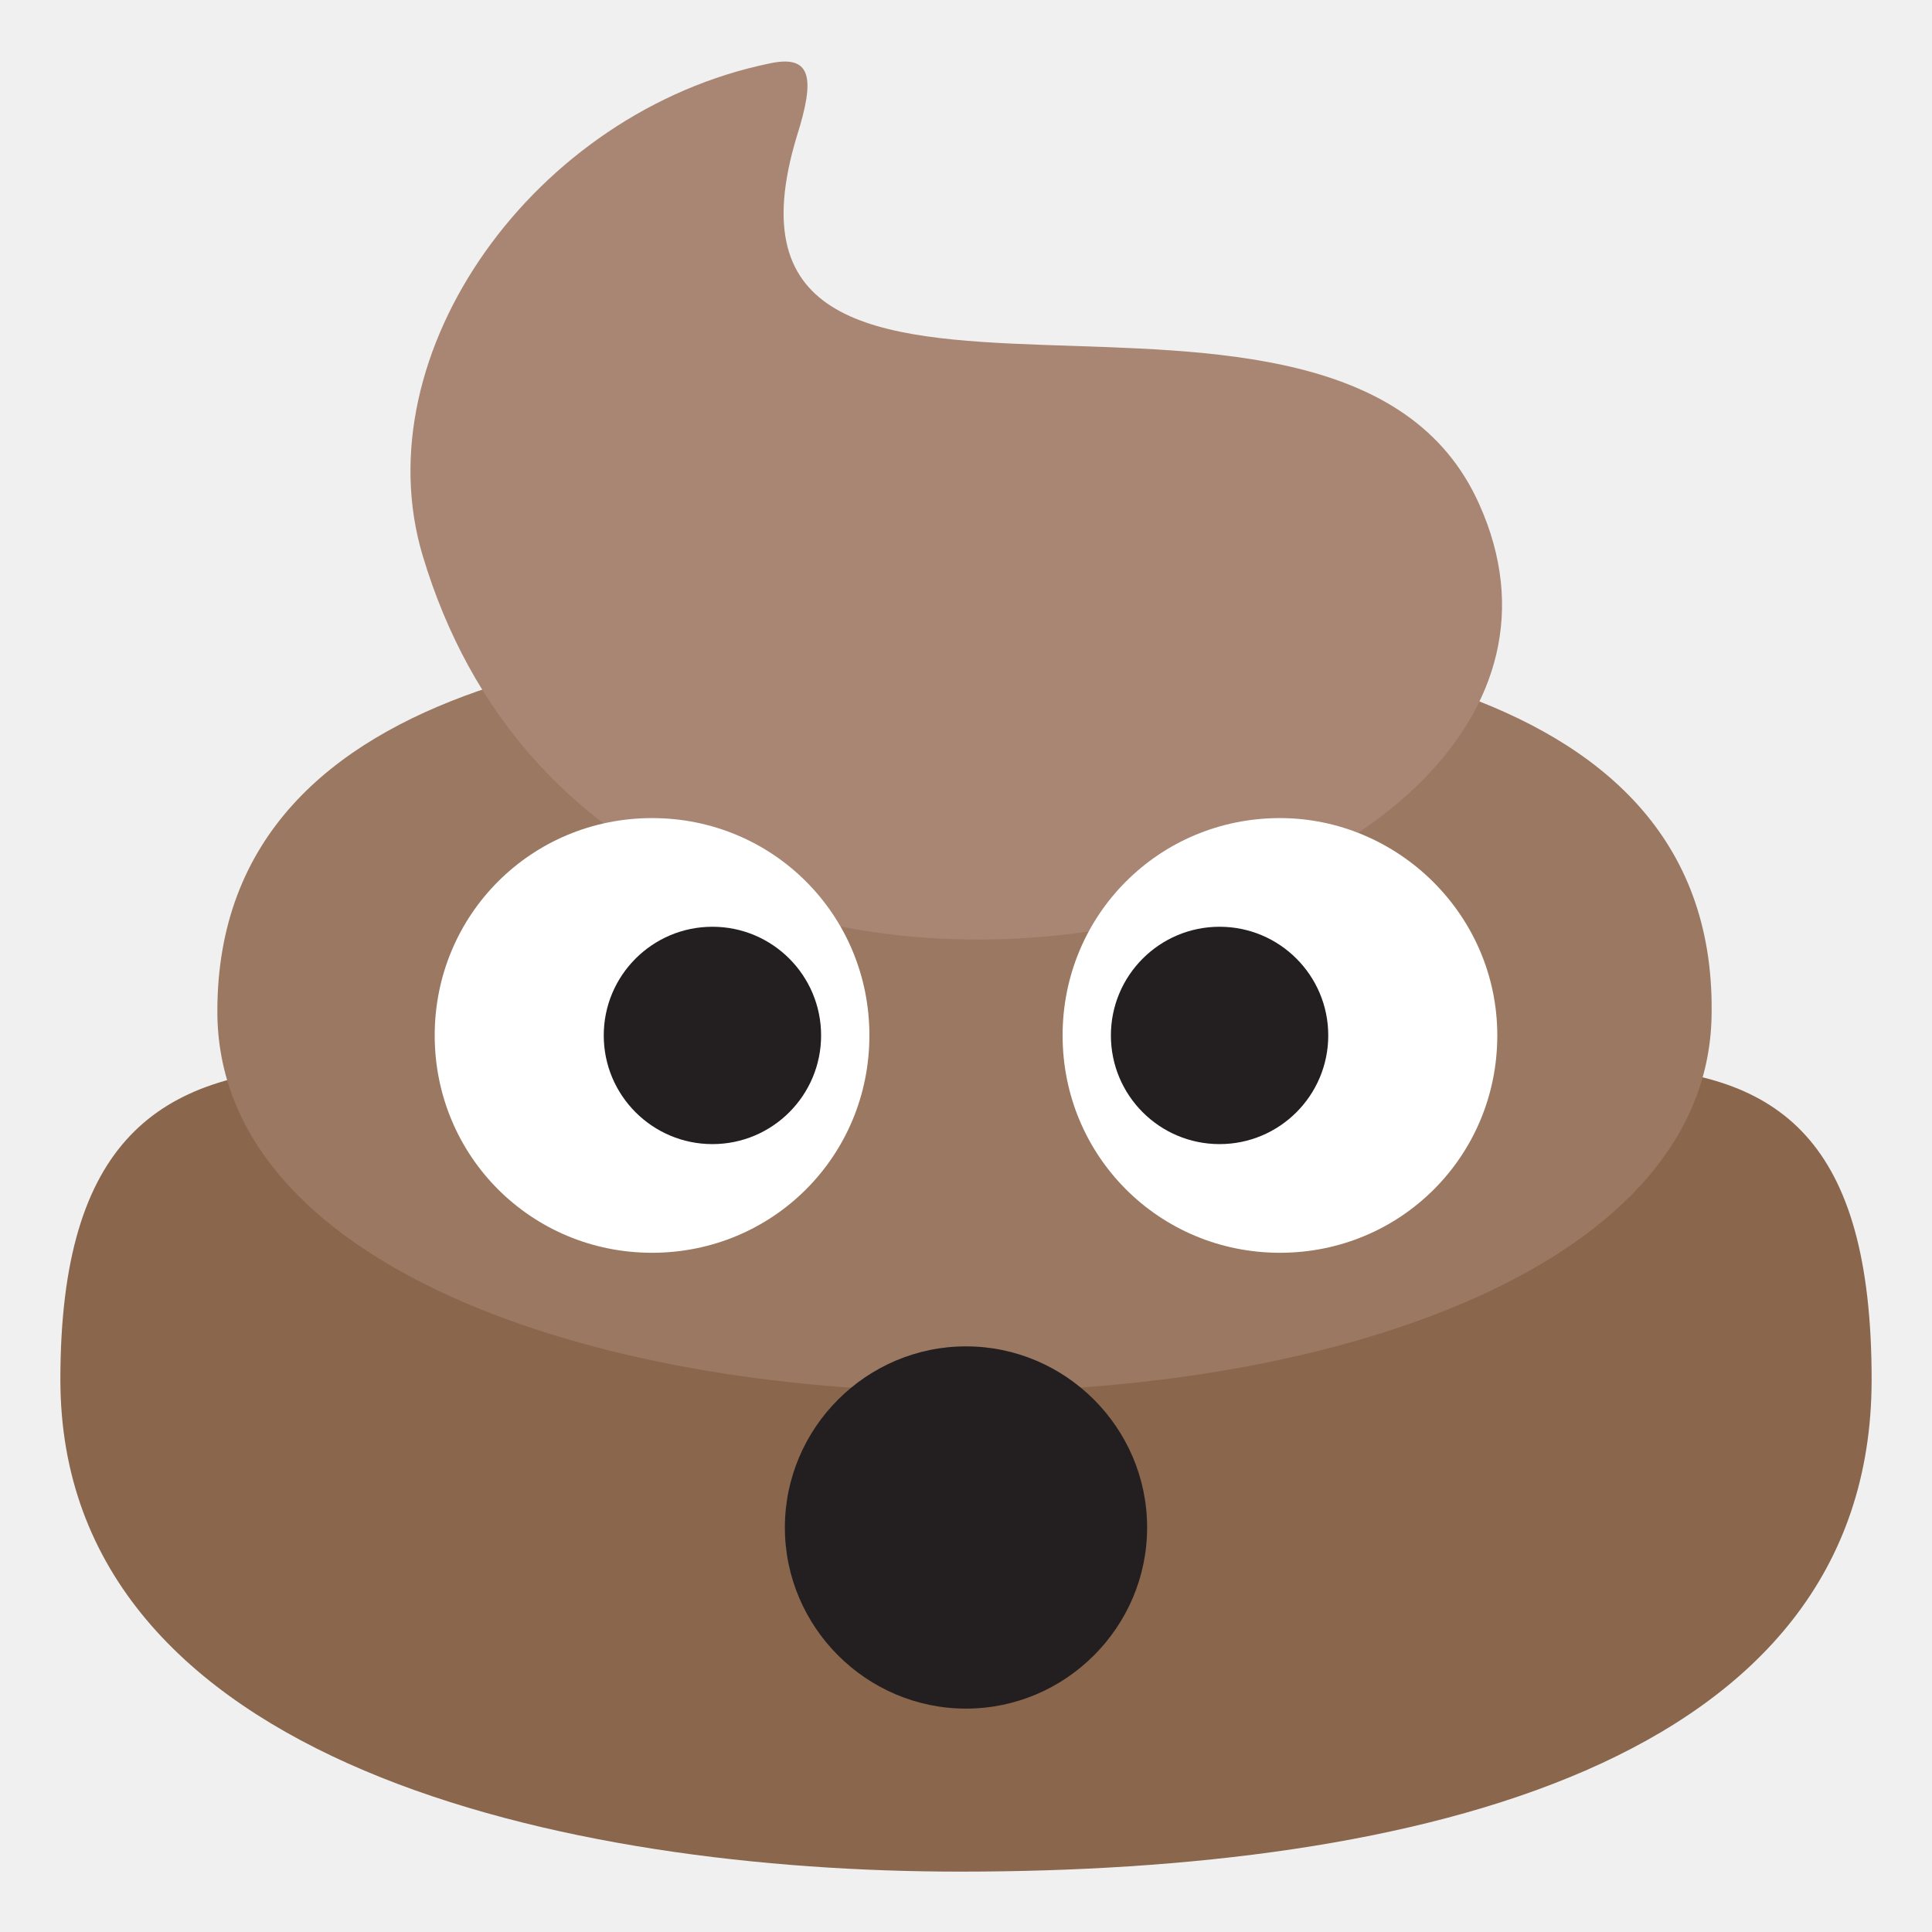
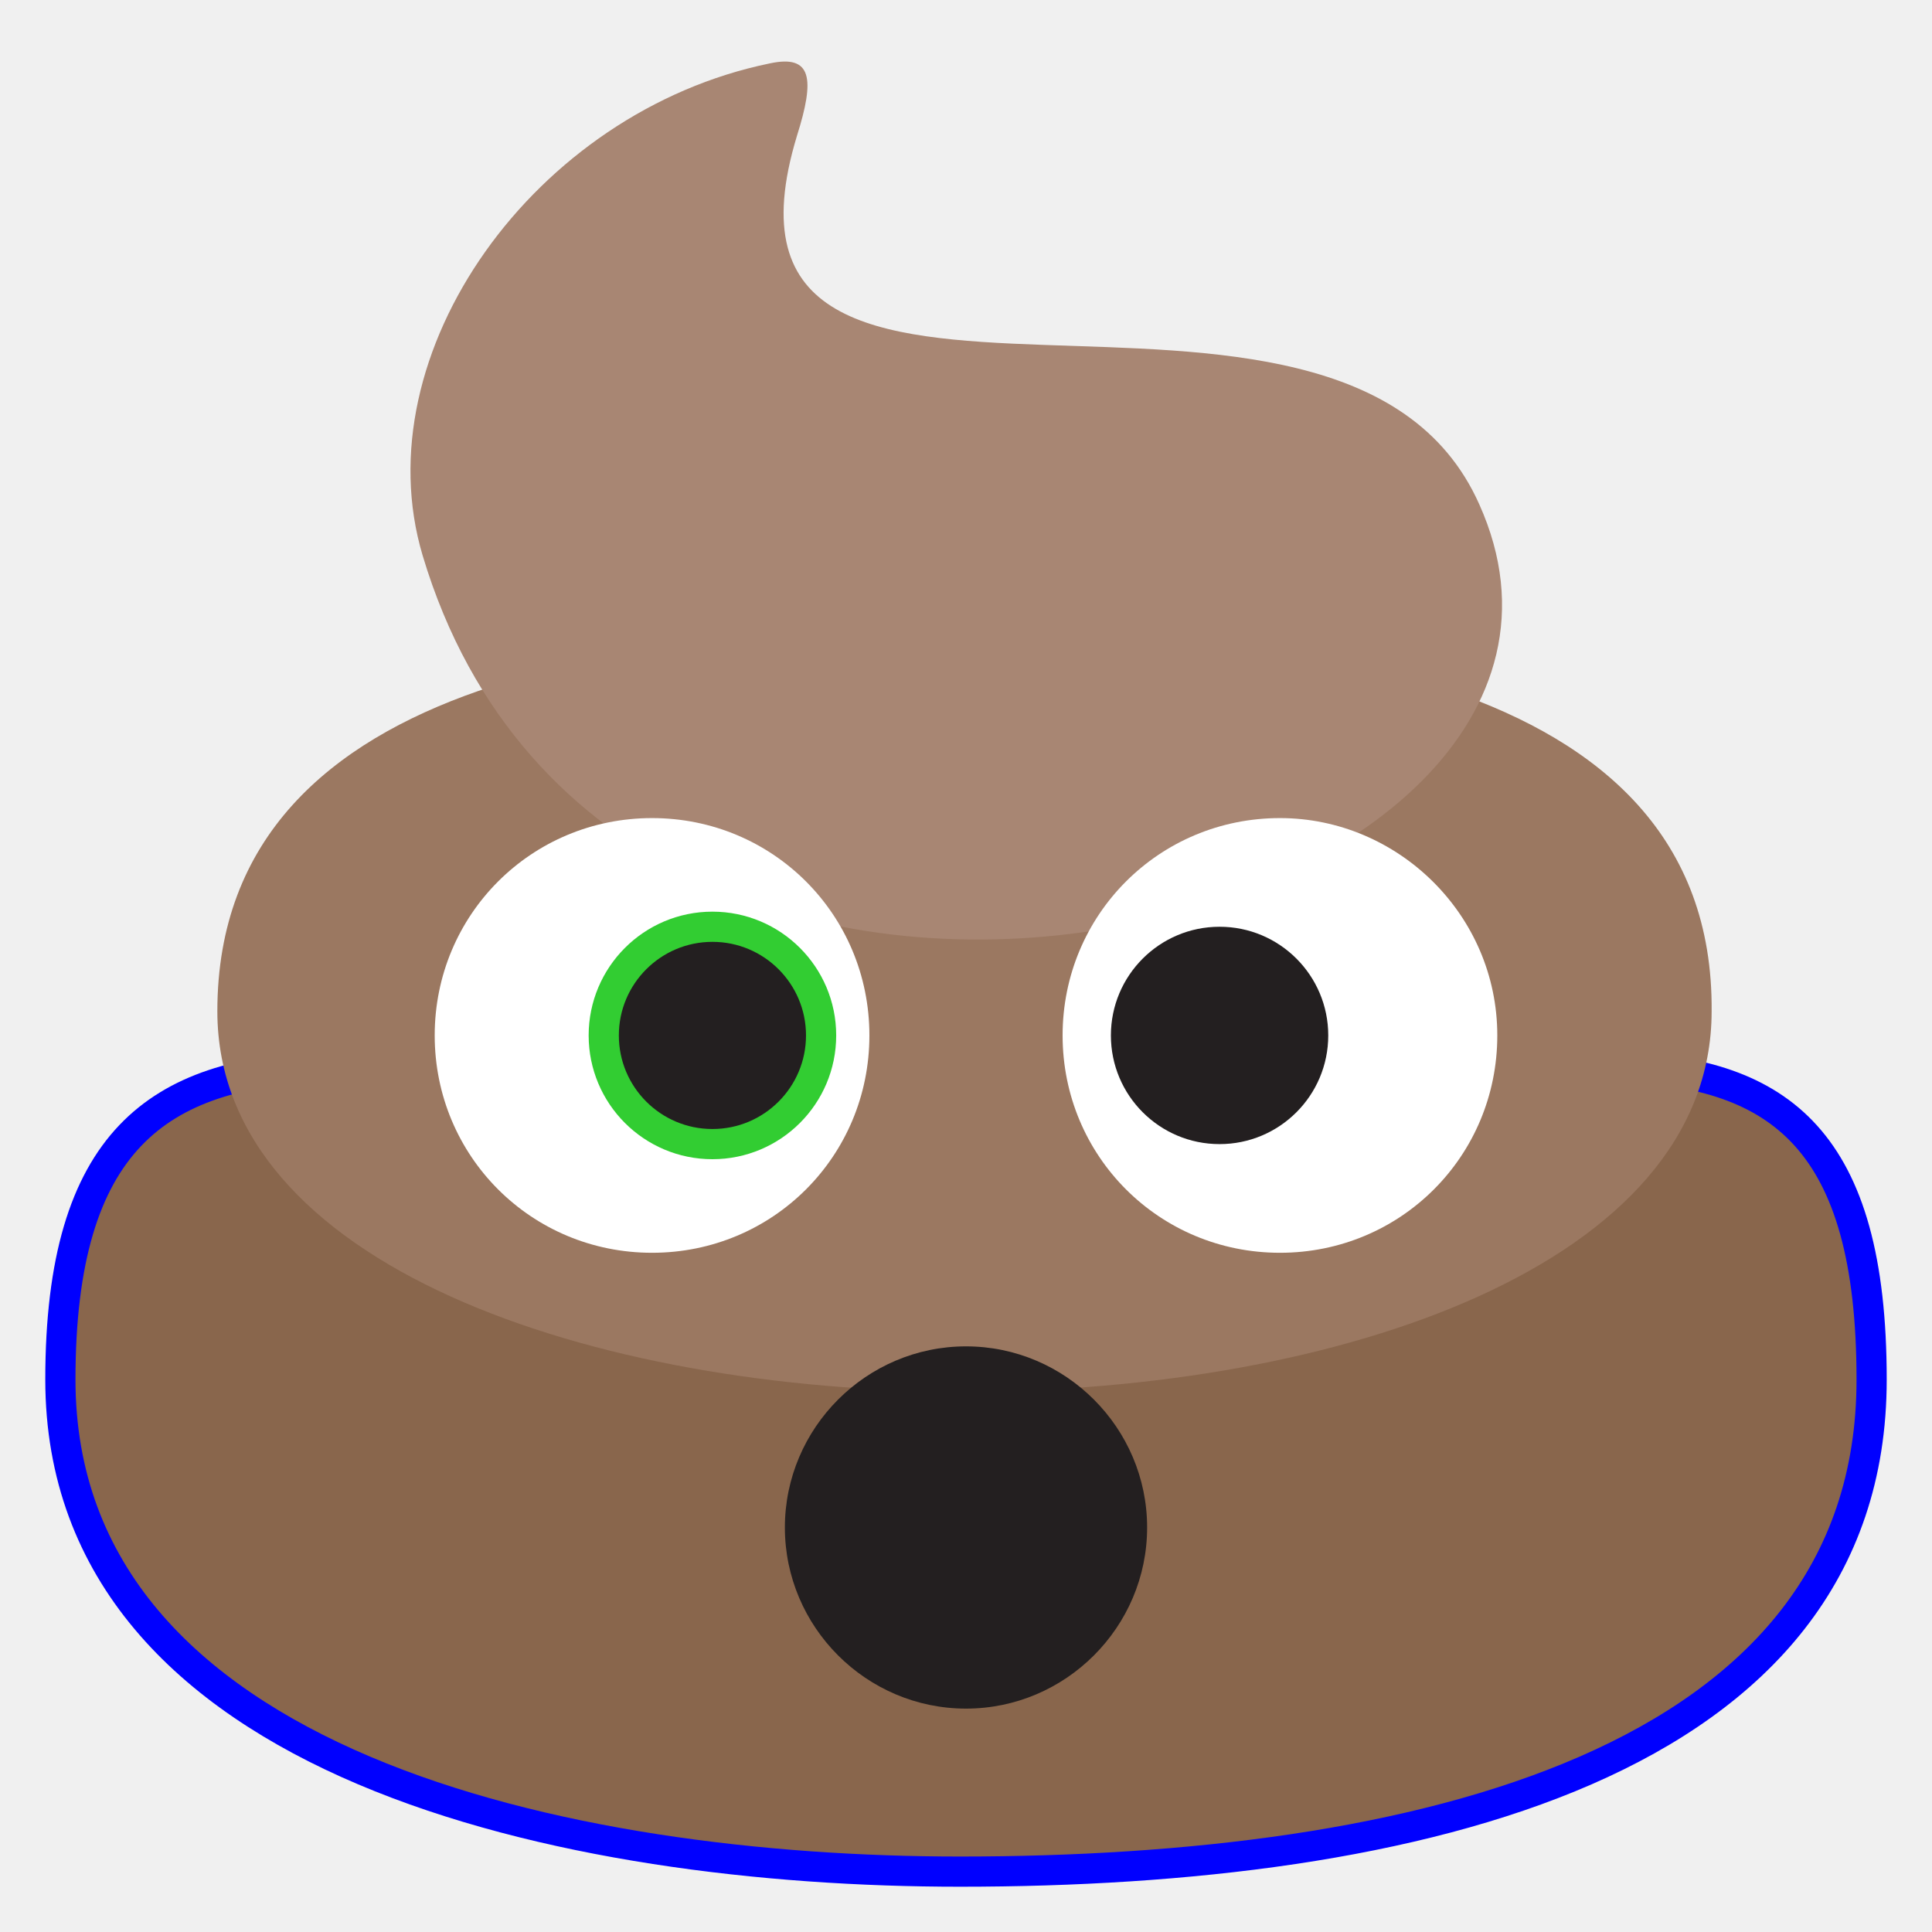
<svg xmlns="http://www.w3.org/2000/svg" viewBox="0 0 64 64" enable-background="new 0 0 64 64">
-   <path d="m32.2 36.9c-17.1 0-30.2-7.1-30.2 8.8 0 12.8 16.9 16.3 29.8 16.3 15 0 30.2-3.5 30.2-16.3 0-15.9-12.2-8.8-29.8-8.8" fill="#89664c" />
+   <path d="m32.2 36.9c-17.1 0-30.2-7.1-30.2 8.8 0 12.8 16.9 16.3 29.8 16.3 15 0 30.2-3.5 30.2-16.3 0-15.9-12.2-8.8-29.8-8.8" fill="#89664c" stroke="blue" />
  <path d="m31.7 20.9c-9.6 0-24.5 1.1-24.5 12.6 0 16.8 49.5 16.8 49.5 0 .1-11.5-14.8-12.6-25-12.6" fill="#9b7861" />
  <path d="m49 16.7c-4.6-10.3-26.4.3-22.6-12.2.6-1.9.5-2.7-.9-2.4-7.8 1.6-13.5 9.6-11.5 16.3 6.4 21.4 41.3 12.3 35-1.7" fill="#a88673" />
  <path d="m28.8 34.3c0 4-3.2 7.2-7.2 7.2-4 0-7.2-3.2-7.2-7.2 0-4 3.2-7.2 7.2-7.2 4 0 7.2 3.2 7.2 7.2" fill="#fff" />
  <path d="m49.6 34.3c0 4-3.2 7.2-7.2 7.2-4 0-7.2-3.2-7.2-7.2 0-4 3.2-7.2 7.2-7.2 3.9 0 7.2 3.2 7.2 7.2" fill="#fff" />
-   <g>
+   <g stroke="limegreen">
    <circle cx="23.6" cy="34.3" r="3.6" fill="#231f20" />
  </g>
  <g fill="#231f20">
    <circle cx="40.4" cy="34.3" r="3.6" />
    <path d="m38 50.6c0 3.3-2.7 6-6 6-3.3 0-6-2.7-6-6 0-3.3 2.7-6 6-6 3.3 0 6 2.7 6 6" />
  </g>
</svg>
